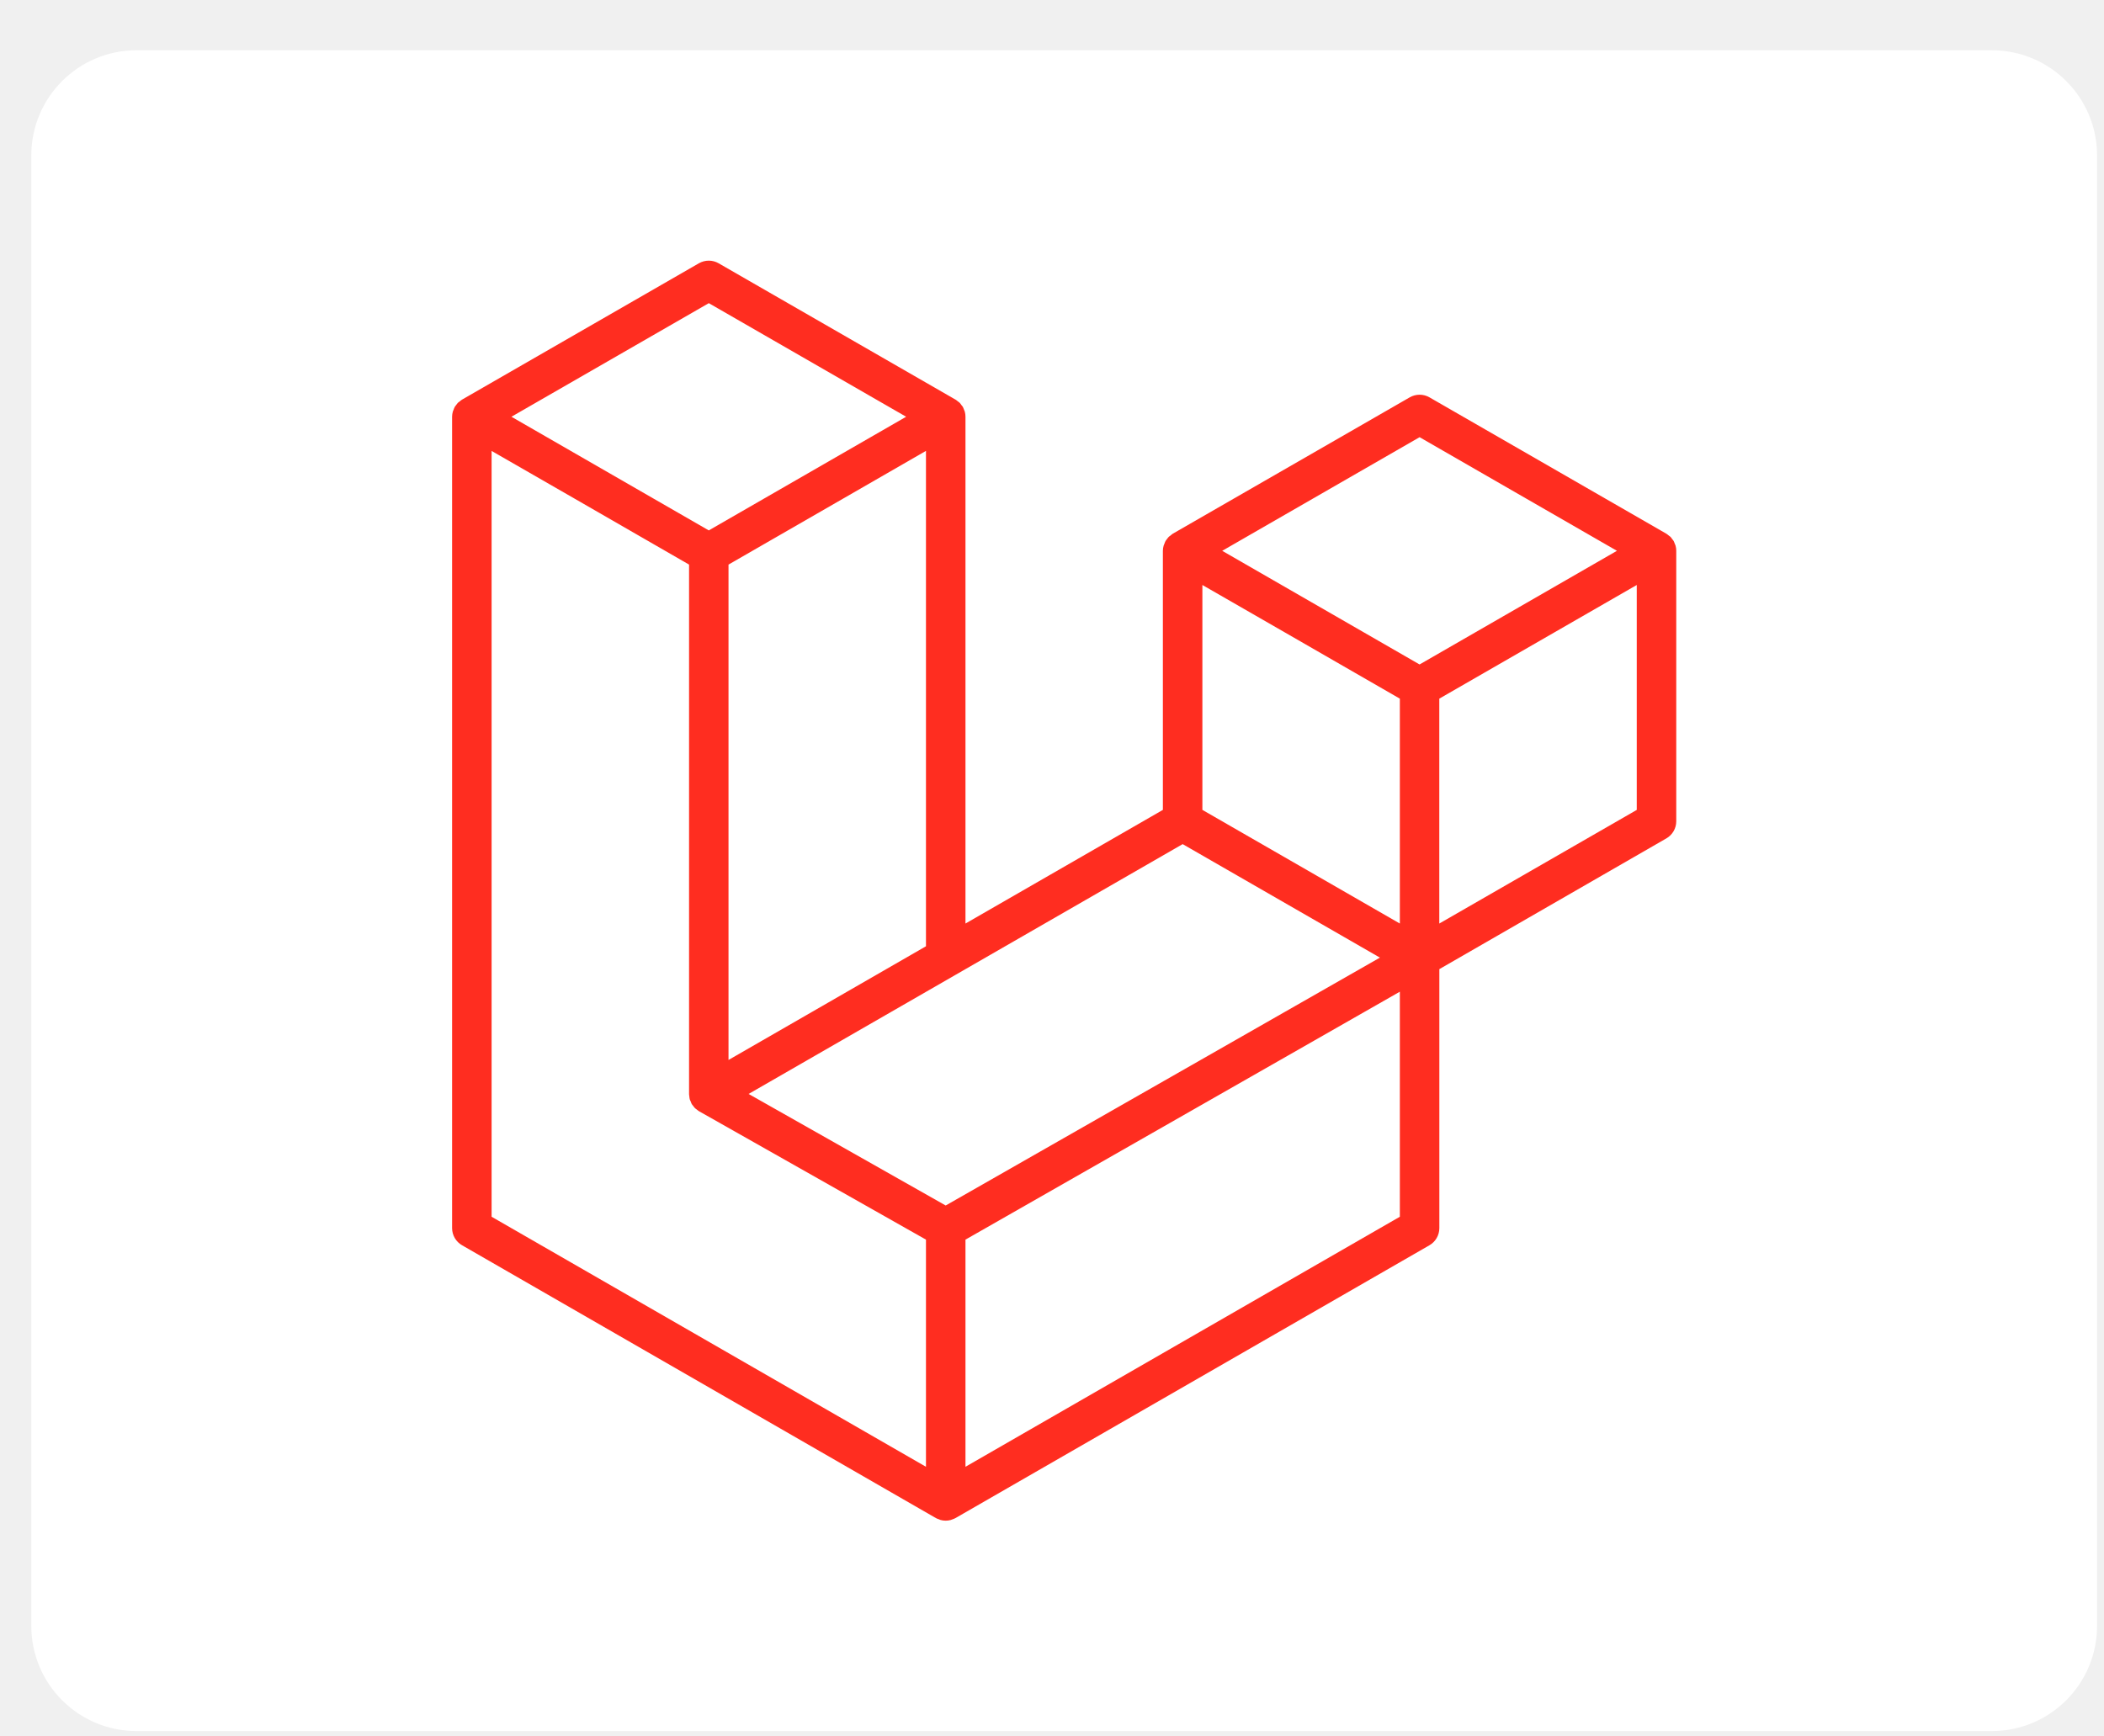
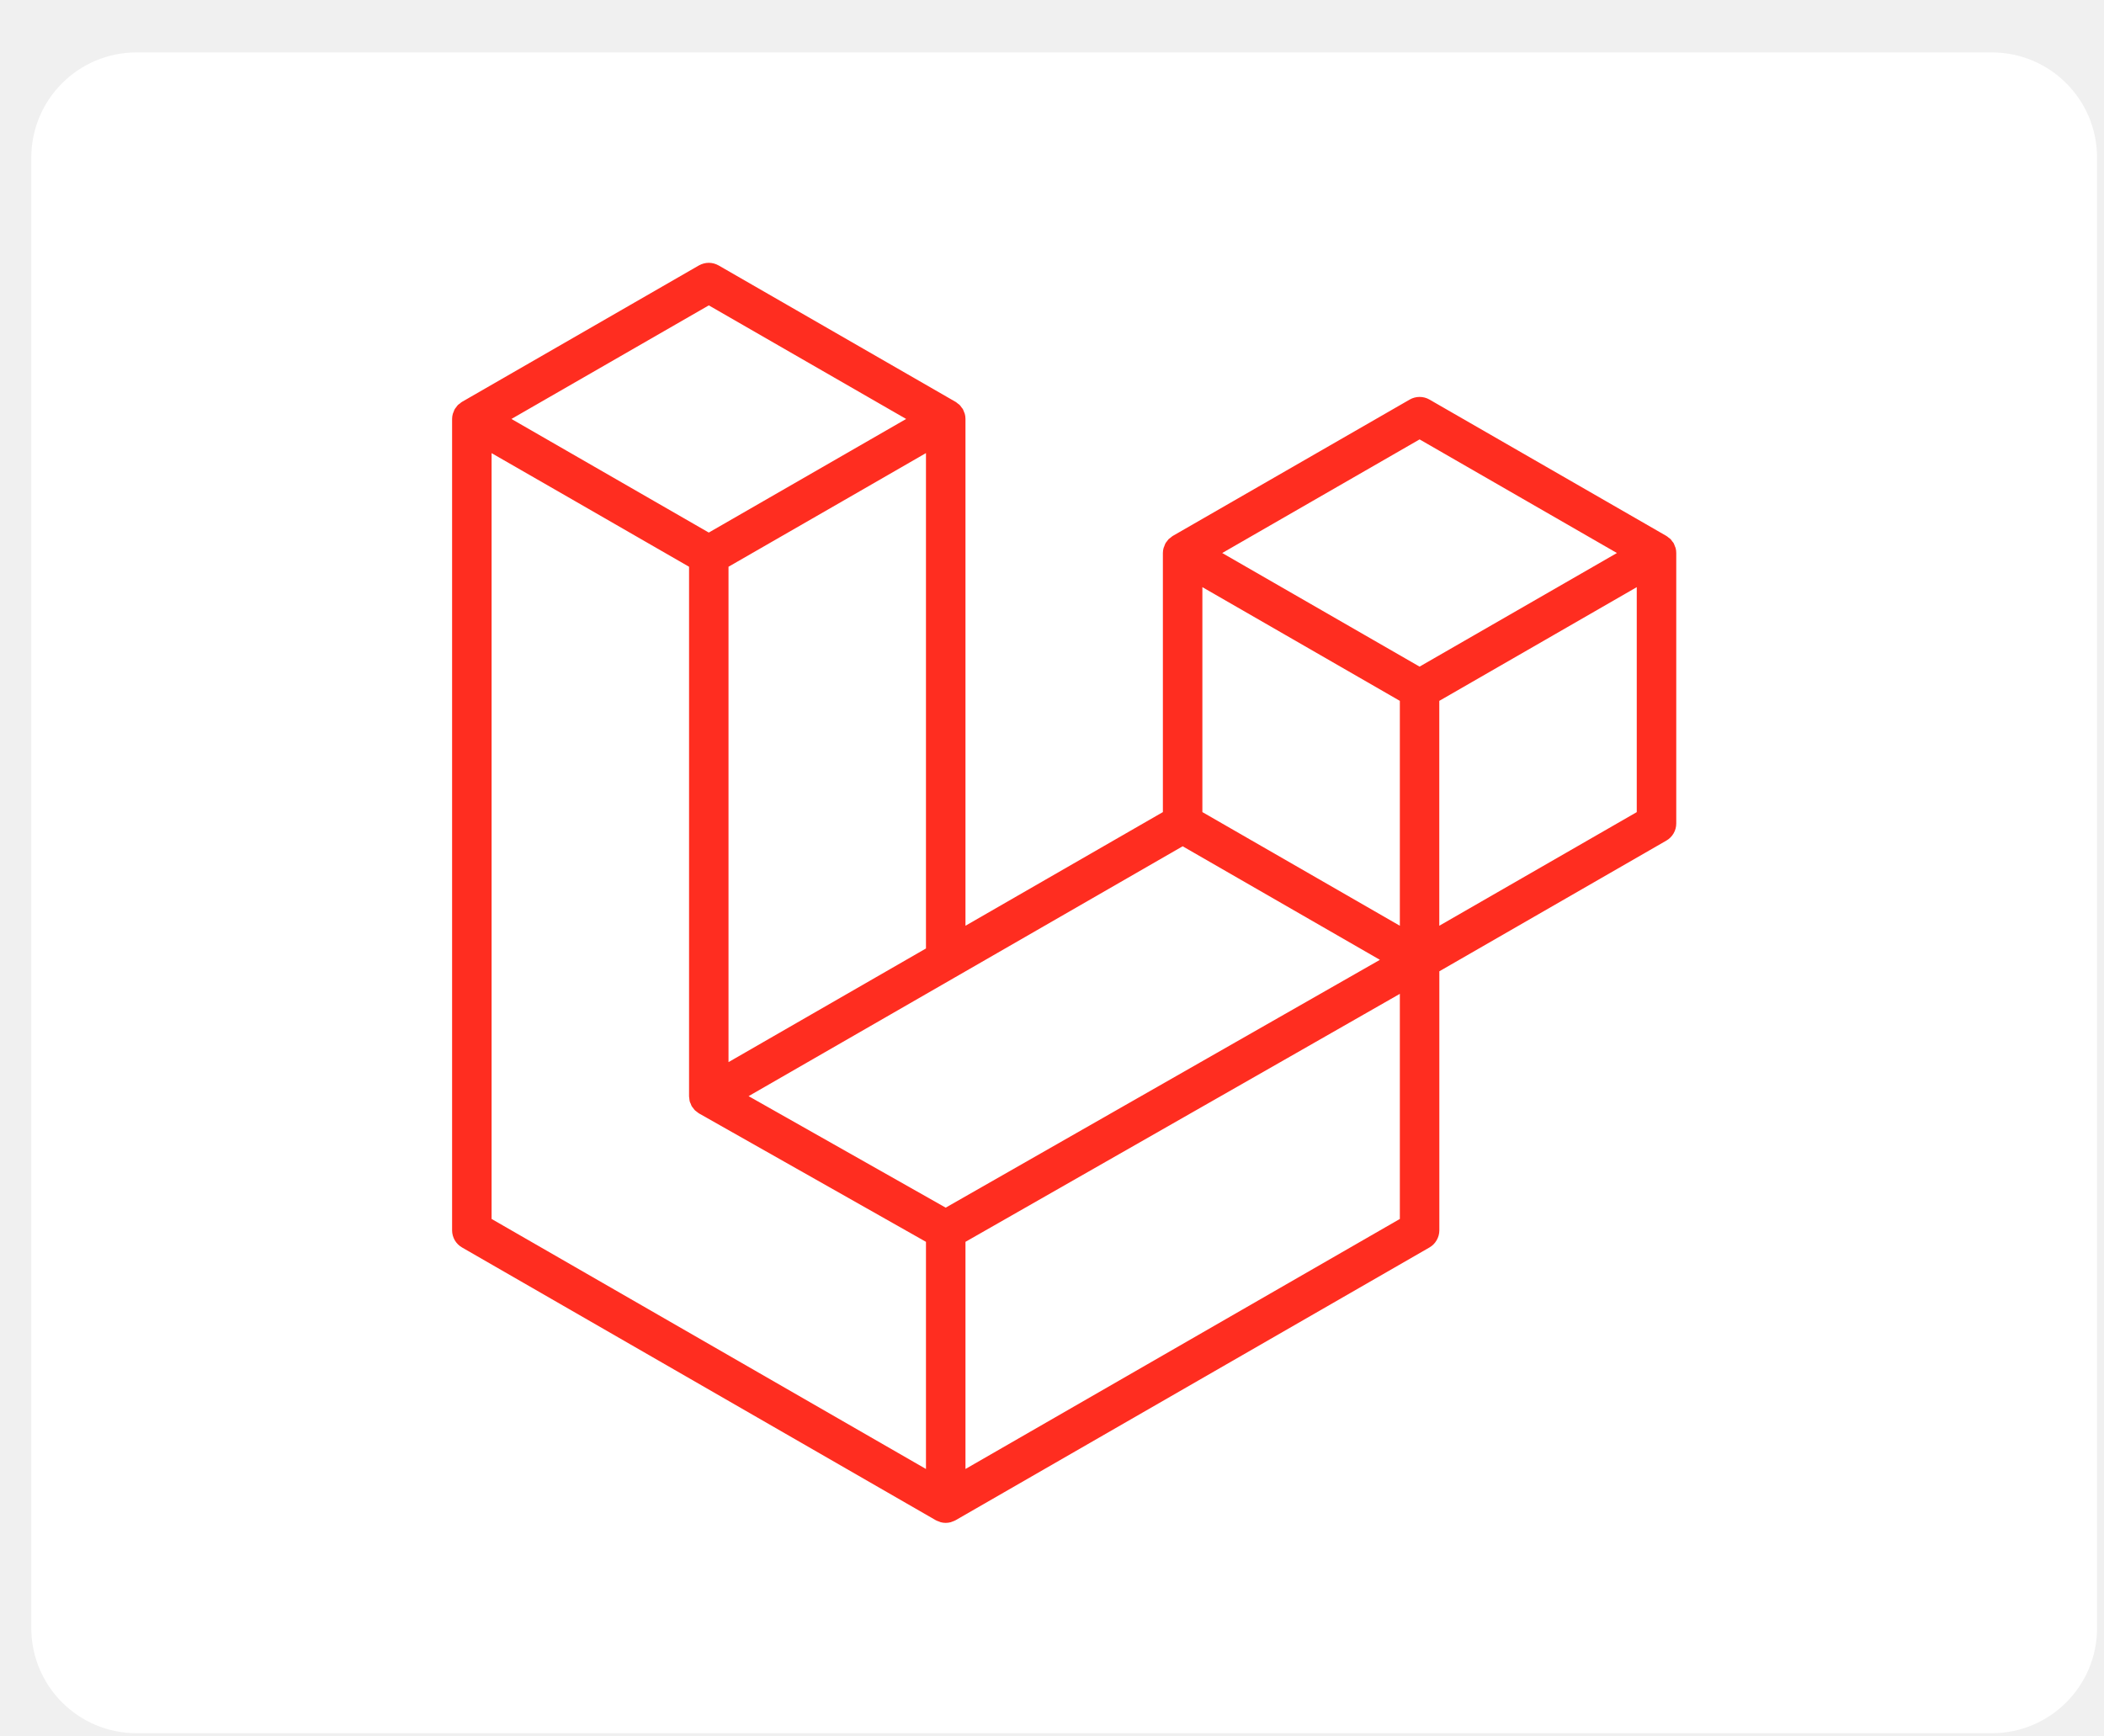
<svg xmlns="http://www.w3.org/2000/svg" width="40" height="33" viewBox="0 0 40 33" fill="none">
-   <rect x="0.595" y="0.956" width="39.273" height="31.958" rx="2" fill="white" />
-   <path d="M31.855 10.376C31.864 10.408 31.868 10.44 31.868 10.473V15.616C31.868 15.75 31.796 15.874 31.68 15.941L27.364 18.427V23.352C27.364 23.418 27.346 23.483 27.313 23.54C27.28 23.597 27.233 23.644 27.176 23.677L18.166 28.864C18.146 28.876 18.123 28.883 18.101 28.891C18.092 28.894 18.084 28.899 18.075 28.901C18.012 28.918 17.946 28.918 17.883 28.901C17.873 28.899 17.863 28.893 17.854 28.889C17.833 28.882 17.811 28.875 17.792 28.864L8.784 23.677C8.727 23.644 8.679 23.597 8.646 23.54C8.613 23.483 8.595 23.418 8.595 23.352V7.924C8.595 7.89 8.6 7.858 8.609 7.826C8.611 7.815 8.618 7.805 8.622 7.794C8.629 7.775 8.635 7.755 8.646 7.736C8.653 7.724 8.663 7.714 8.671 7.703C8.682 7.688 8.692 7.673 8.705 7.659C8.715 7.649 8.73 7.641 8.742 7.631C8.755 7.62 8.767 7.608 8.783 7.599H8.783L13.287 5.006C13.345 4.973 13.409 4.956 13.475 4.956C13.541 4.956 13.605 4.973 13.662 5.006L18.167 7.599H18.168C18.183 7.608 18.195 7.62 18.209 7.631C18.221 7.64 18.235 7.649 18.245 7.659C18.259 7.673 18.268 7.688 18.279 7.703C18.287 7.714 18.298 7.724 18.305 7.736C18.315 7.755 18.321 7.775 18.329 7.794C18.333 7.805 18.339 7.815 18.342 7.826C18.351 7.858 18.355 7.891 18.355 7.924V17.56L22.108 15.399V10.473C22.108 10.44 22.113 10.407 22.122 10.376C22.125 10.364 22.131 10.354 22.135 10.344C22.142 10.324 22.149 10.304 22.159 10.286C22.166 10.273 22.176 10.264 22.184 10.252C22.196 10.237 22.205 10.222 22.218 10.209C22.229 10.198 22.242 10.19 22.255 10.181C22.269 10.169 22.281 10.157 22.296 10.148H22.296L26.801 7.555C26.858 7.522 26.923 7.505 26.989 7.505C27.054 7.505 27.119 7.522 27.176 7.555L31.68 10.148C31.696 10.158 31.708 10.169 31.722 10.18C31.734 10.19 31.748 10.198 31.759 10.208C31.772 10.222 31.781 10.237 31.792 10.252C31.801 10.264 31.811 10.273 31.818 10.286C31.828 10.304 31.834 10.324 31.842 10.344C31.846 10.354 31.852 10.364 31.855 10.376V10.376ZM31.117 15.399V11.123L29.541 12.03L27.363 13.284V17.56L31.118 15.399H31.117V15.399ZM26.613 23.135V18.856L24.471 20.079L18.355 23.57V27.889L26.613 23.135V23.135ZM9.346 8.573V23.135L17.604 27.889V23.57L13.29 21.129L13.289 21.128L13.287 21.127C13.272 21.119 13.26 21.106 13.246 21.096C13.235 21.087 13.221 21.079 13.211 21.069L13.21 21.067C13.198 21.056 13.189 21.041 13.179 21.028C13.169 21.015 13.158 21.005 13.151 20.992L13.15 20.99C13.142 20.976 13.137 20.959 13.131 20.943C13.124 20.929 13.117 20.916 13.113 20.901V20.901C13.108 20.883 13.107 20.864 13.105 20.846C13.104 20.832 13.1 20.818 13.1 20.804V10.735L10.922 9.48L9.346 8.574V8.573ZM13.476 5.764L9.723 7.924L13.475 10.085L17.227 7.924L13.475 5.764H13.476ZM15.427 19.246L17.604 17.992V8.573L16.028 9.481L13.85 10.735V20.154L15.427 19.246V19.246ZM26.988 8.313L23.236 10.473L26.988 12.634L30.74 10.473L26.989 8.313H26.988ZM26.613 13.284L24.436 12.03L22.859 11.123V15.399L25.036 16.652L26.613 17.56V13.284H26.613ZM17.979 22.921L23.483 19.779L26.234 18.208L22.484 16.05L18.167 18.535L14.232 20.8L17.979 22.921Z" fill="#FF2D20" />
+   <rect x="0.595" y="0.997" width="39.273" height="31.958" rx="2" fill="white" />
+   <path d="M31.855 10.417C31.864 10.449 31.868 10.482 31.868 10.515V15.658C31.868 15.792 31.796 15.916 31.68 15.983L27.364 18.468V23.394C27.364 23.46 27.346 23.524 27.313 23.581C27.28 23.639 27.233 23.686 27.176 23.719L18.166 28.906C18.146 28.917 18.123 28.925 18.101 28.933C18.092 28.936 18.084 28.941 18.075 28.943C18.012 28.96 17.946 28.96 17.883 28.943C17.873 28.94 17.863 28.935 17.854 28.931C17.833 28.923 17.811 28.917 17.792 28.906L8.784 23.719C8.727 23.686 8.679 23.639 8.646 23.582C8.613 23.524 8.595 23.46 8.595 23.394V7.966C8.595 7.932 8.6 7.899 8.609 7.868C8.611 7.857 8.618 7.847 8.622 7.836C8.629 7.817 8.635 7.796 8.646 7.778C8.653 7.766 8.663 7.756 8.671 7.745C8.682 7.73 8.692 7.714 8.705 7.701C8.715 7.69 8.73 7.682 8.742 7.673C8.755 7.662 8.767 7.65 8.783 7.641H8.783L13.287 5.047C13.345 5.015 13.409 4.997 13.475 4.997C13.541 4.997 13.605 5.015 13.662 5.047L18.167 7.641H18.168C18.183 7.65 18.195 7.662 18.209 7.673C18.221 7.682 18.235 7.69 18.245 7.701C18.259 7.714 18.268 7.73 18.279 7.745C18.287 7.756 18.298 7.766 18.305 7.778C18.315 7.797 18.321 7.817 18.329 7.836C18.333 7.847 18.339 7.857 18.342 7.868C18.351 7.9 18.355 7.933 18.355 7.966V17.602L22.108 15.441V10.515C22.108 10.482 22.113 10.449 22.122 10.417C22.125 10.406 22.131 10.396 22.135 10.386C22.142 10.366 22.149 10.345 22.159 10.327C22.166 10.315 22.176 10.305 22.184 10.294C22.196 10.279 22.205 10.264 22.218 10.25C22.229 10.24 22.242 10.232 22.255 10.222C22.269 10.211 22.281 10.199 22.296 10.19H22.296L26.801 7.597C26.858 7.564 26.923 7.547 26.989 7.547C27.054 7.547 27.119 7.564 27.176 7.597L31.68 10.19C31.696 10.199 31.708 10.211 31.722 10.222C31.734 10.231 31.748 10.24 31.759 10.25C31.772 10.264 31.781 10.279 31.792 10.294C31.801 10.305 31.811 10.315 31.818 10.327C31.828 10.345 31.834 10.366 31.842 10.386C31.846 10.396 31.852 10.406 31.855 10.417ZM31.117 15.441V11.164L29.541 12.072L27.363 13.326V17.602L31.118 15.441H31.117ZM26.613 23.177V18.897L24.471 20.121L18.355 23.612V27.931L26.613 23.177V23.177ZM9.346 8.615V23.177L17.604 27.931V23.612L13.29 21.171L13.289 21.17L13.287 21.169C13.272 21.16 13.26 21.148 13.246 21.138C13.235 21.128 13.221 21.121 13.211 21.111L13.21 21.109C13.198 21.098 13.189 21.083 13.179 21.07C13.169 21.057 13.158 21.046 13.151 21.033L13.15 21.032C13.142 21.018 13.137 21.001 13.131 20.985C13.124 20.971 13.117 20.958 13.113 20.943V20.942C13.108 20.925 13.107 20.906 13.105 20.887C13.104 20.873 13.1 20.859 13.1 20.845V10.776L10.922 9.522L9.346 8.616V8.615ZM13.476 5.806L9.723 7.966L13.475 10.126L17.227 7.966L13.475 5.806H13.476ZM15.427 19.287L17.604 18.034V8.615L16.028 9.523L13.85 10.776V20.195L15.427 19.287ZM26.988 8.355L23.236 10.515L26.988 12.675L30.74 10.515L26.989 8.355H26.988ZM26.613 13.326L24.436 12.072L22.859 11.164V15.441L25.036 16.694L26.613 17.602V13.326H26.613ZM17.979 22.962L23.483 19.82L26.234 18.25L22.484 16.091L18.167 18.577L14.232 20.842L17.979 22.962Z" fill="#FF2D20" />
</svg>
